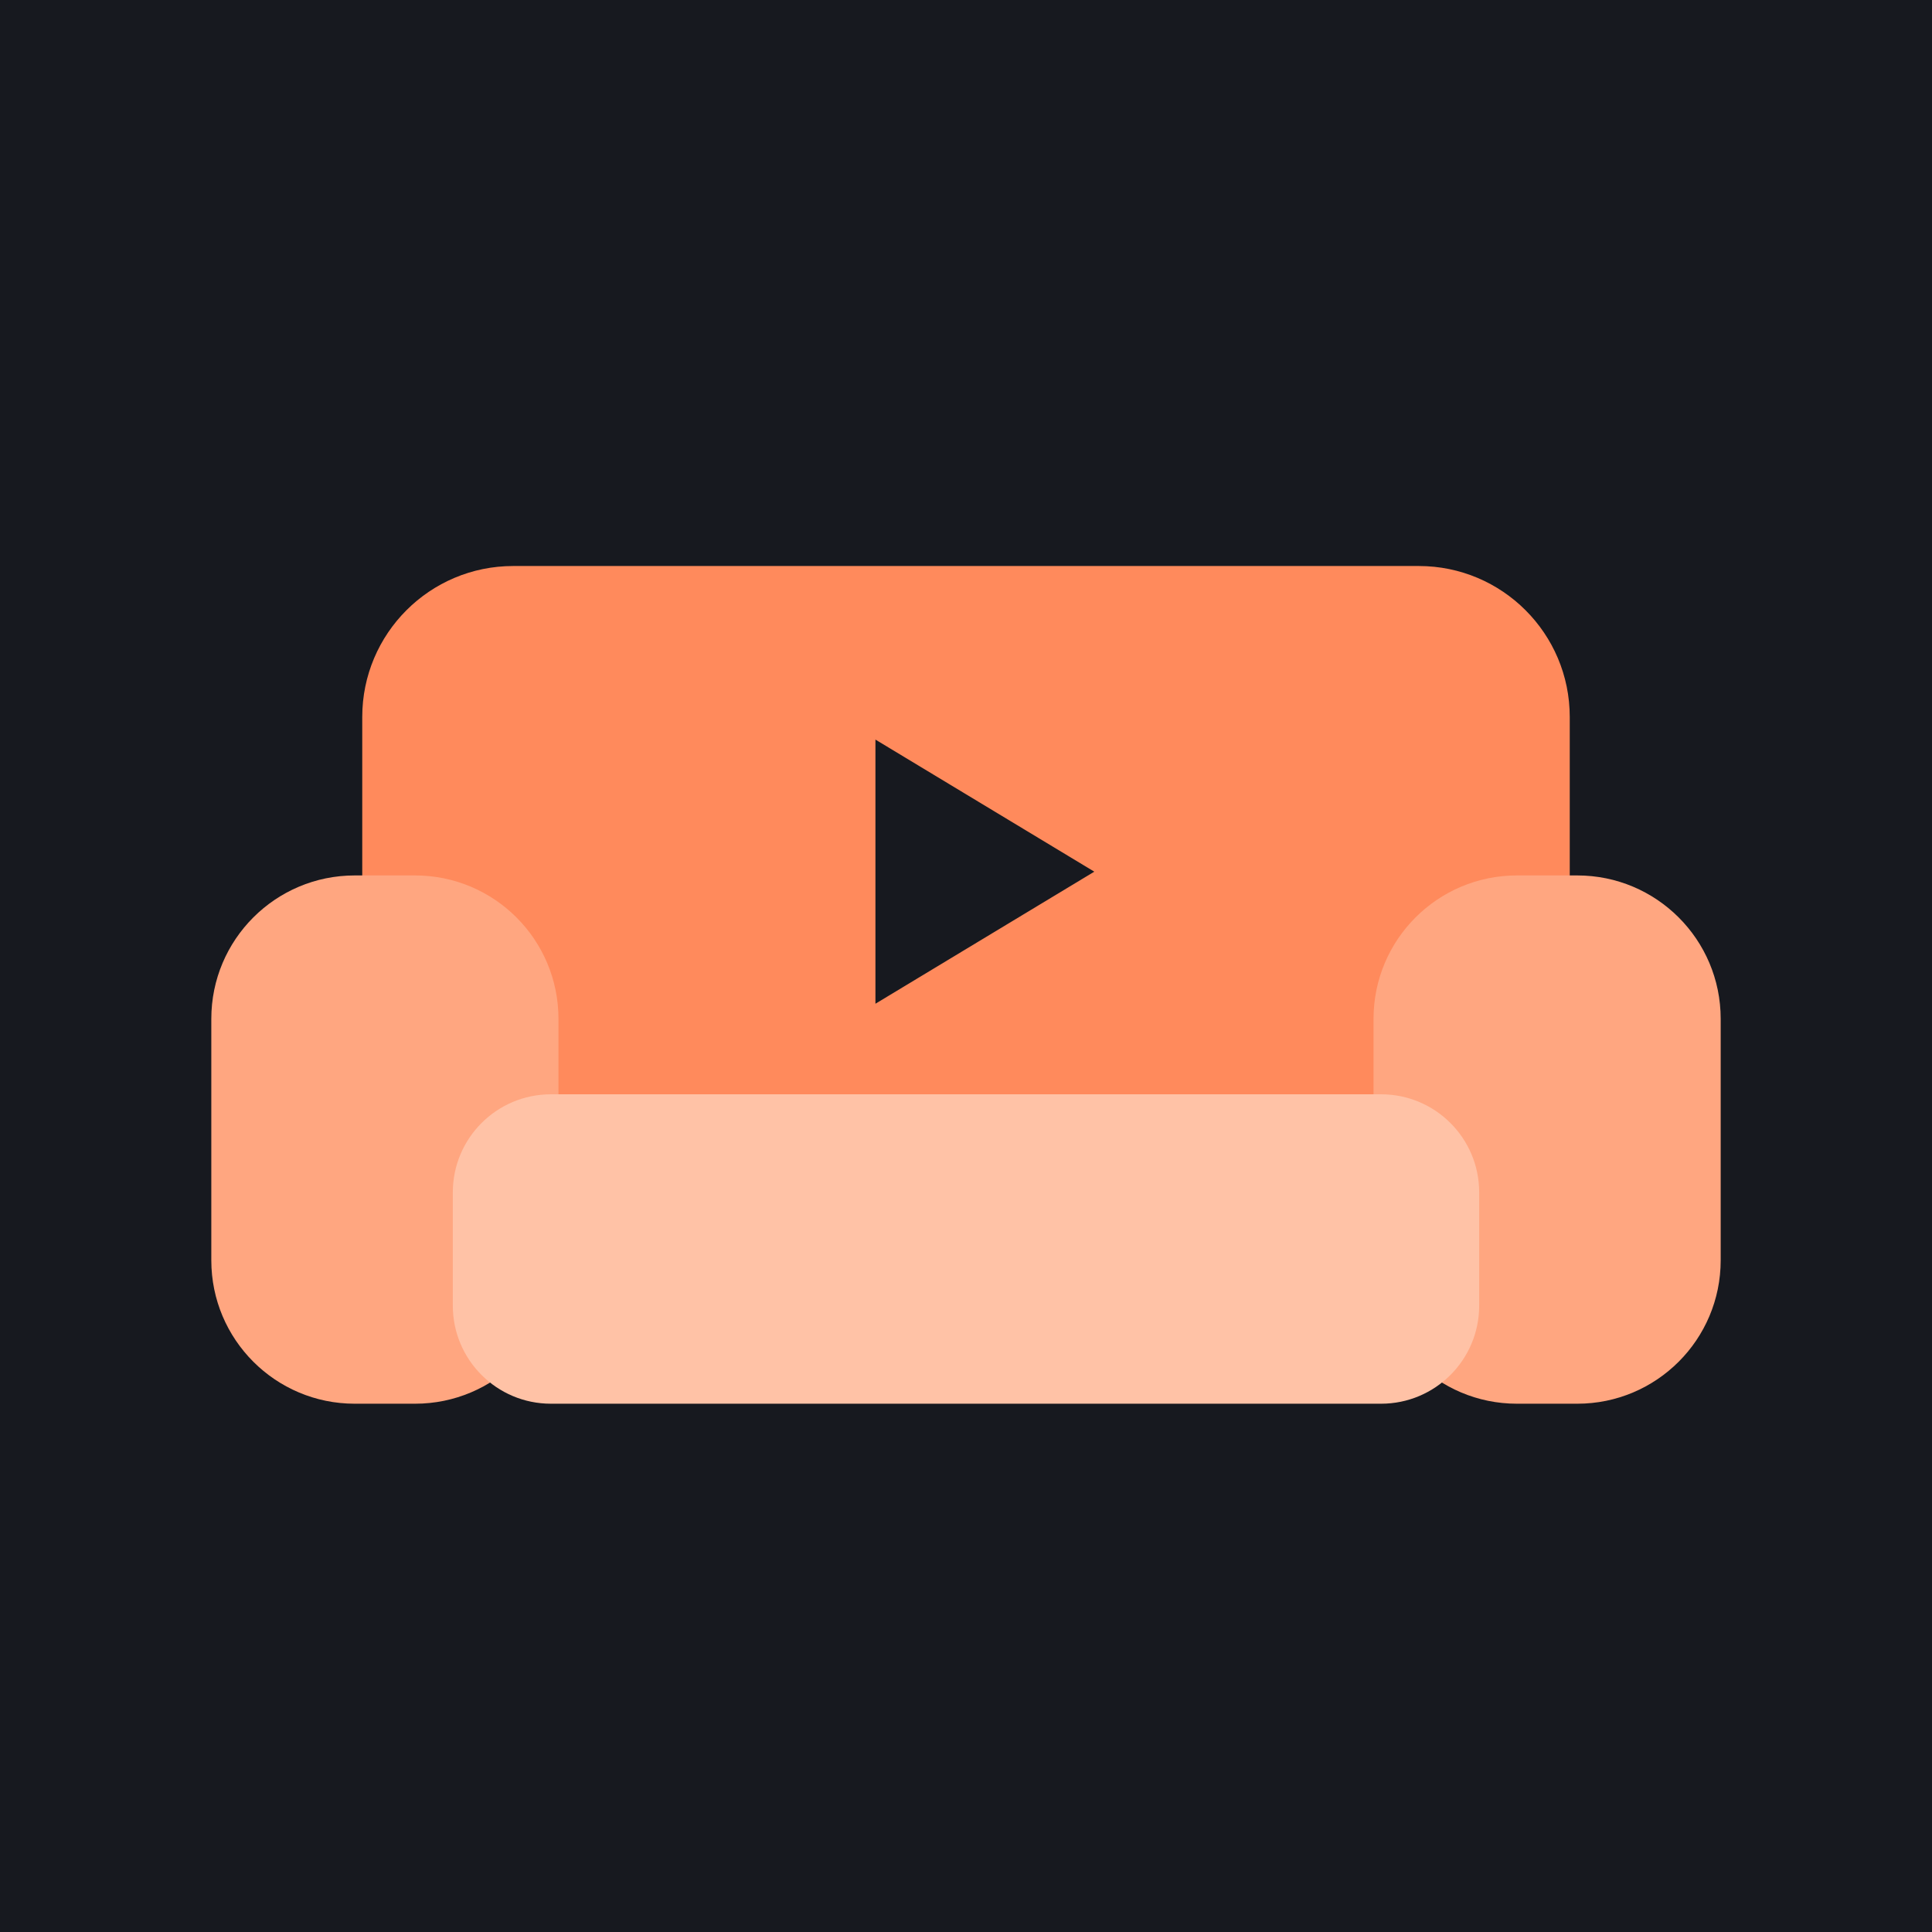
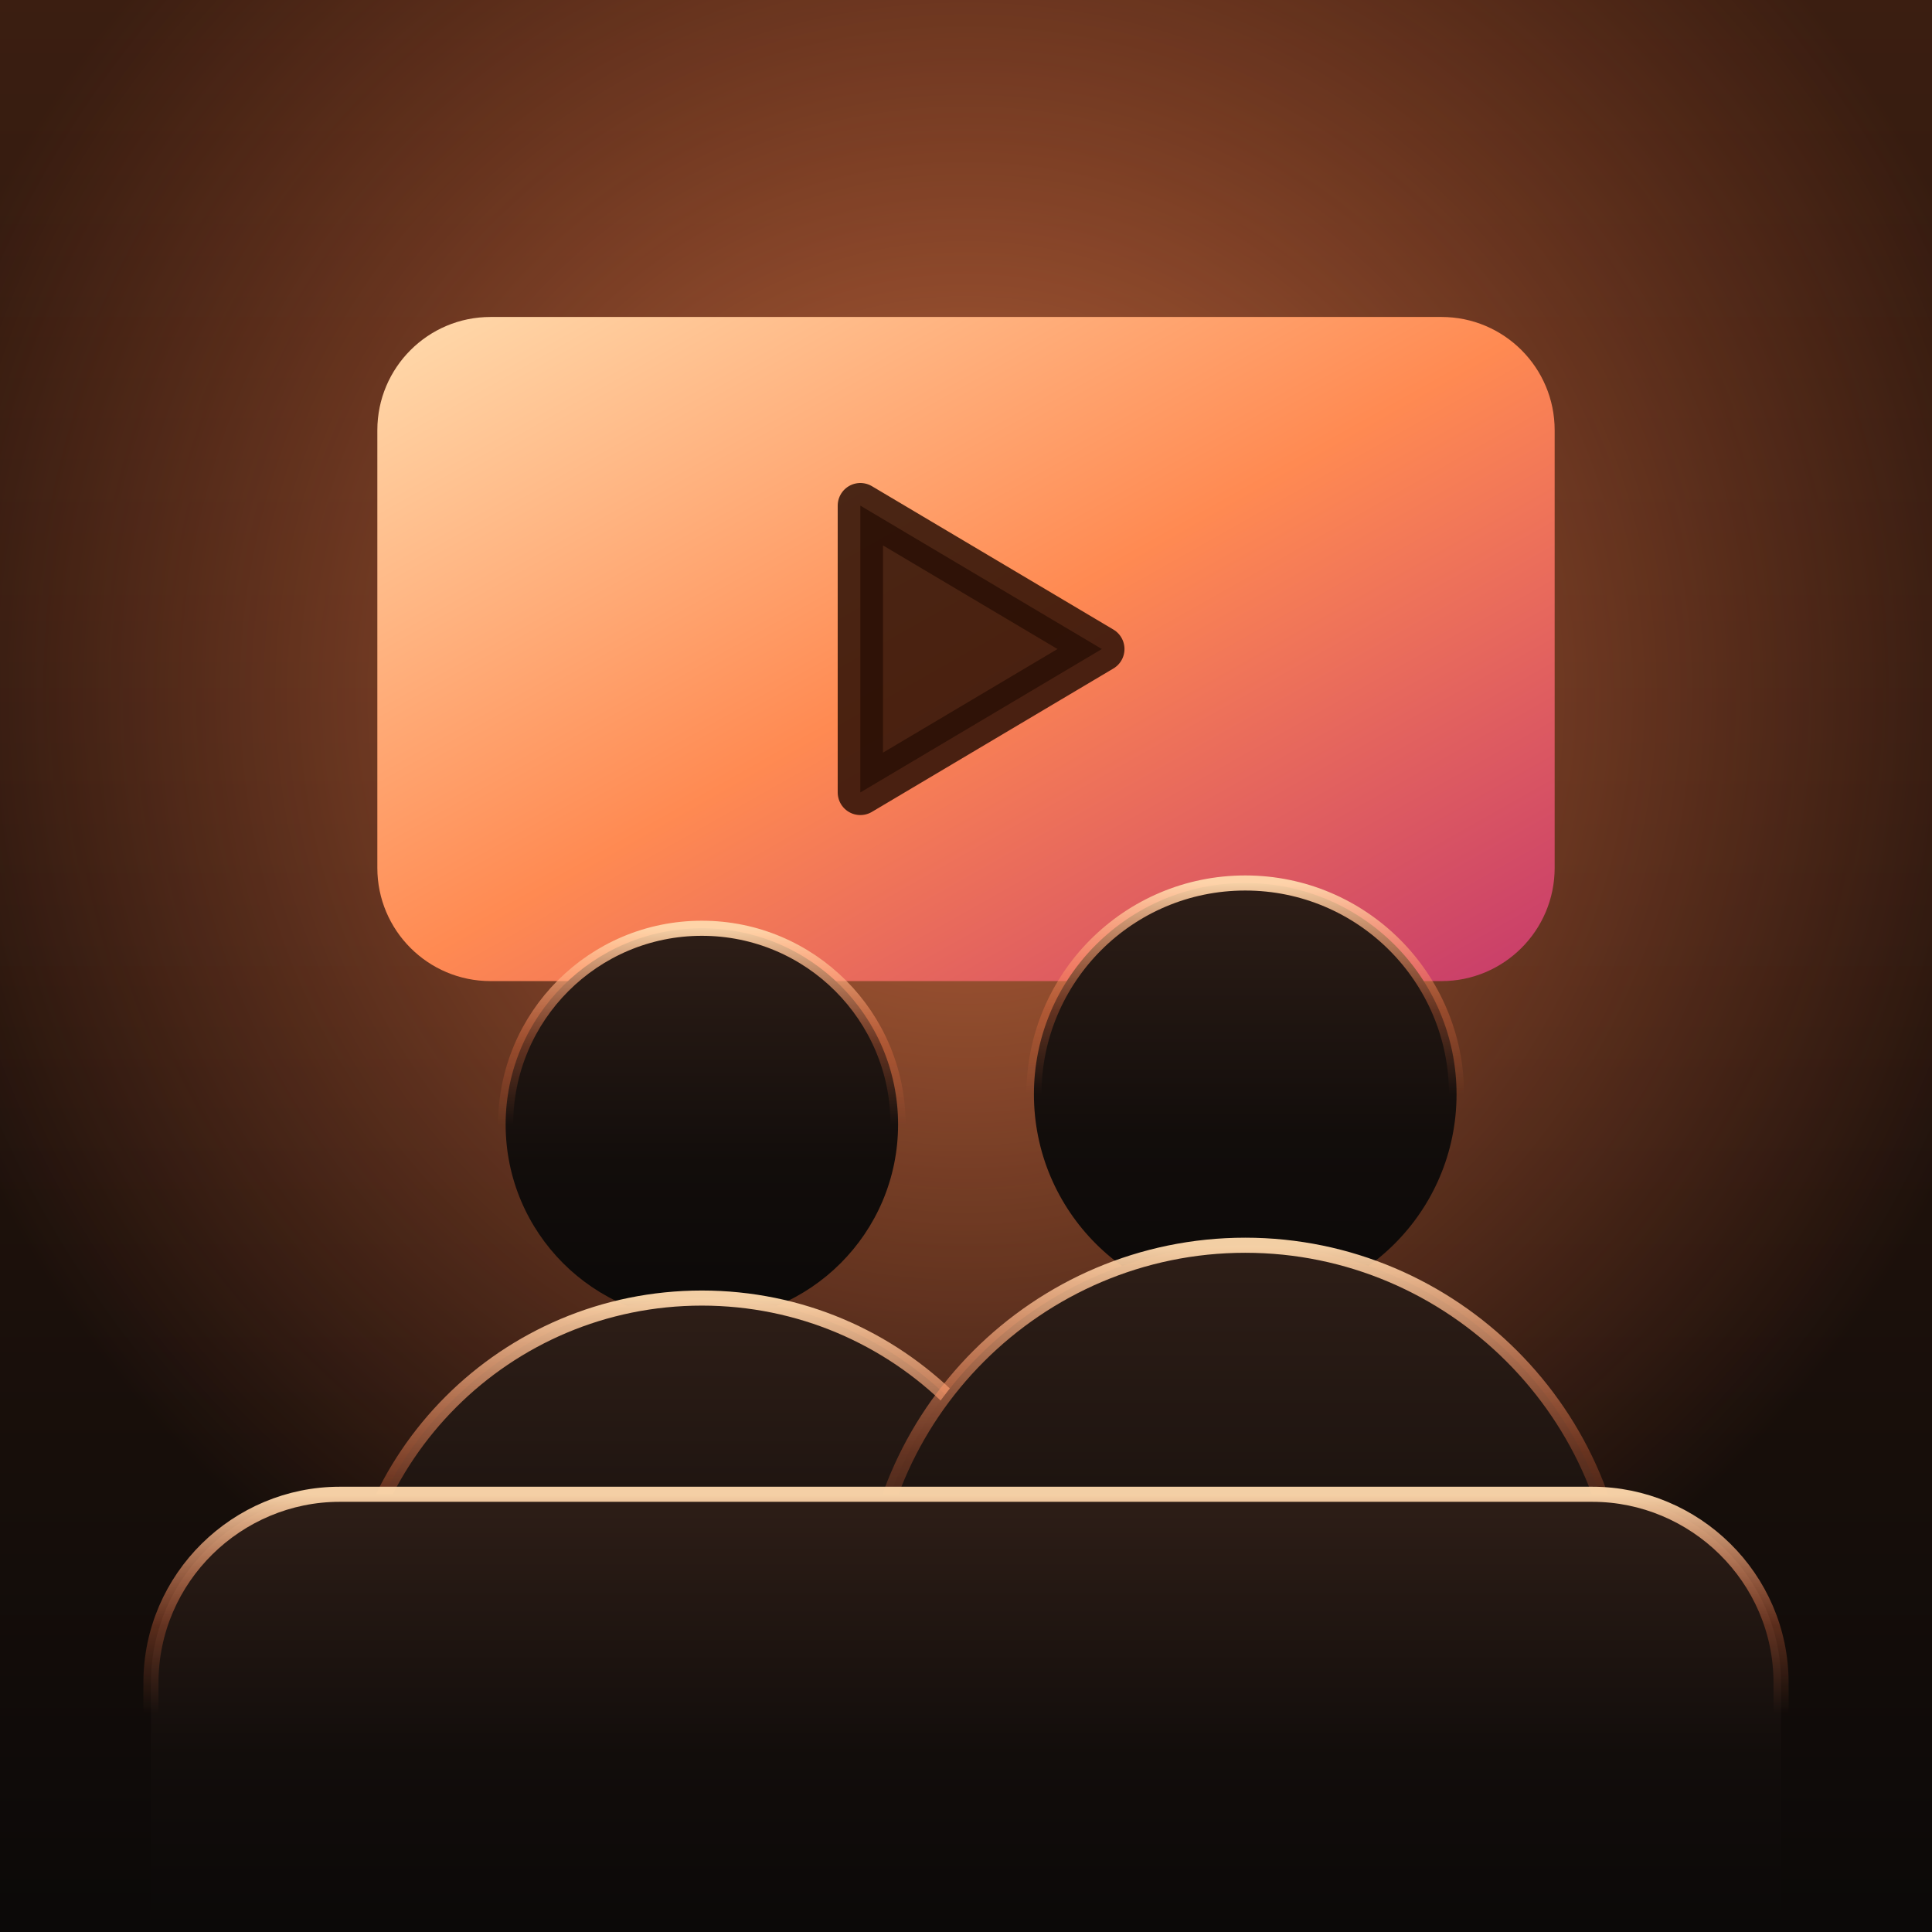
<svg xmlns="http://www.w3.org/2000/svg" viewBox="0 0 512 512">
-   <rect width="512" height="512" fill="#17191f" />
-   <rect x="96" y="150" width="320" height="150" rx="40" fill="#ff8a5c" />
-   <rect x="56" y="232" width="92" height="140" rx="38" fill="#ffa680" />
-   <rect x="364" y="232" width="92" height="140" rx="38" fill="#ffa680" />
-   <rect x="120" y="290" width="272" height="82" rx="26" fill="#ffc2a6" />
-   <path d="M232 196v70l58-35z" fill="#17191f" />
+   <defs>
+     <linearGradient id="bg" x1="0" y1="0" x2="0" y2="1">
+       <stop offset="0" stop-color="#3b1e11" />
+       <stop offset="1" stop-color="#0b0908" />
+     </linearGradient>
+     <radialGradient id="glow" cx="50%" cy="36%" r="56%">
+       <stop offset="0" stop-color="#ff8a52" stop-opacity=".7" />
+       <stop offset="1" stop-color="#ff7847" stop-opacity="0" />
+     </radialGradient>
+     <linearGradient id="screen" x1="0" y1="0" x2="1" y2="1">
+       <stop offset="0" stop-color="#ffdcae" />
+       <stop offset=".5" stop-color="#ff8a52" />
+       <stop offset="1" stop-color="#c63a6b" />
+     </linearGradient>
+     <linearGradient id="body" x1="0" y1="0" x2="0" y2="1">
+       <stop offset="0" stop-color="#2e1e17" />
+       <stop offset=".6" stop-color="#120d0b" />
+       <stop offset="1" stop-color="#0b0908" />
+     </linearGradient>
+     <linearGradient id="rim" x1="0" y1="0" x2="0" y2="1">
+       <stop offset="0" stop-color="#ffd9ad" stop-opacity=".95" />
+       <stop offset=".3" stop-color="#ff7847" stop-opacity=".3" />
+       <stop offset=".5" stop-color="#ff7847" stop-opacity="0" />
+     </linearGradient>
+   </defs>
+   <rect width="512" height="512" fill="url(#bg)" />
+   <rect width="512" height="512" fill="url(#glow)" />
+   <rect x="100" y="84" width="312" height="176" rx="30" fill="url(#screen)" />
+   <path d="M228 134v76l64-38z" fill="#2b1005" fill-opacity=".85" stroke="#2b1005" stroke-opacity=".85" stroke-width="12" stroke-linejoin="round" />
+   <g fill="url(#body)" stroke="url(#rim)" stroke-width="4">
+     <circle cx="186" cy="298" r="52" />
+     <path d="M92 512v-74c0-52 42-94 94-94s94 42 94 94v74z" />
+     <circle cx="330" cy="290" r="56" />
+     <path d="M230 512v-82c0-55 45-100 100-100s100 45 100 100v82z" />
+     <path d="M40 512v-66c0-28 23-50 50-50h332c27 0 50 22 50 50v66z" />
+   </g>
</svg>
